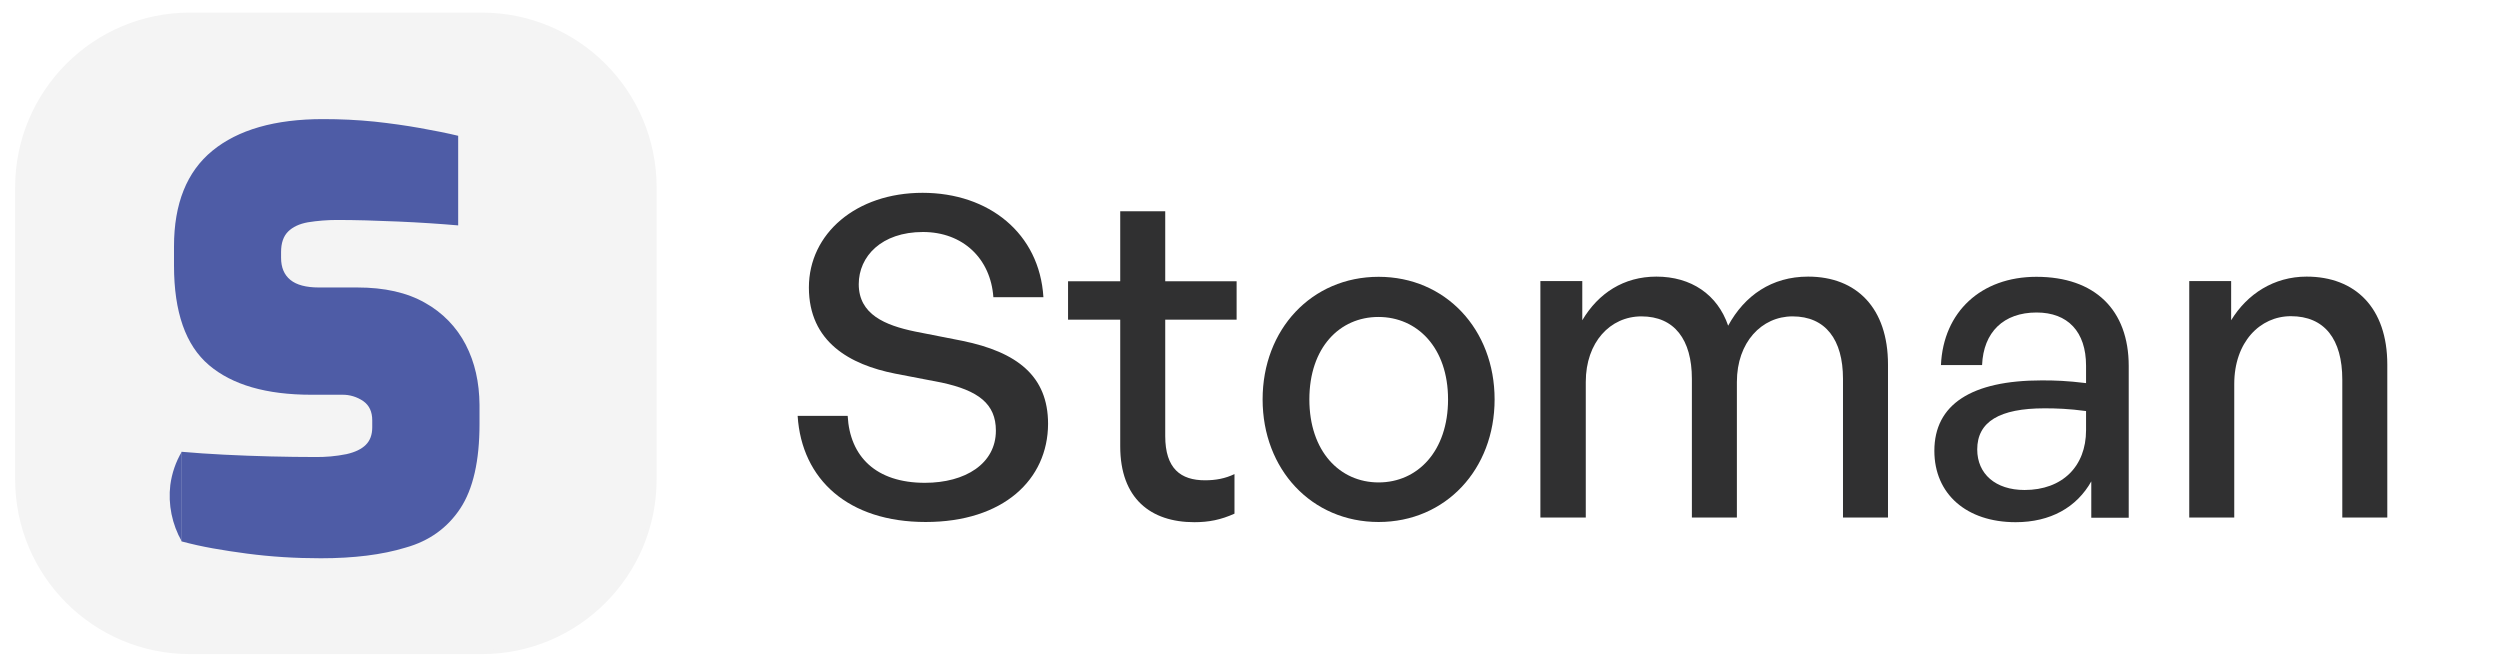
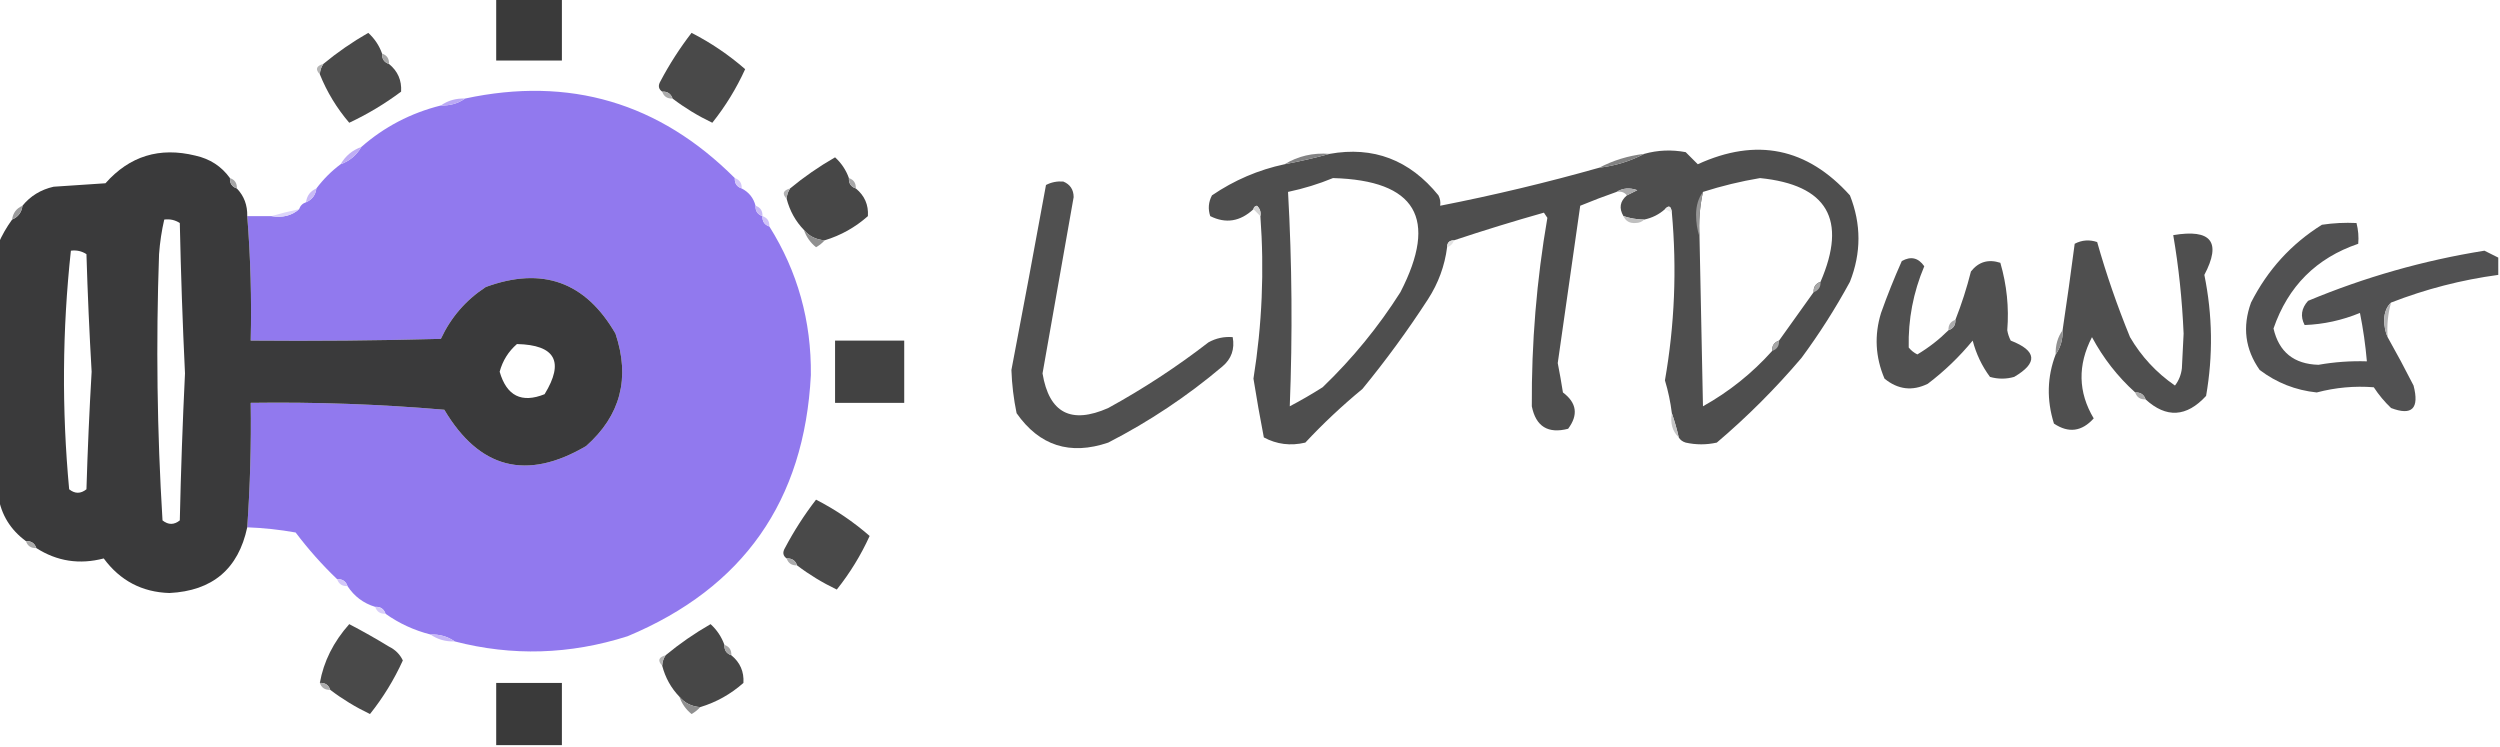
- <svg xmlns="http://www.w3.org/2000/svg" version="1.1" id="Layer_1" x="0px" y="0px" viewBox="0 0 1288.8 344.1" style="enable-background:new 0 0 1288.8 344.1;" xml:space="preserve">
-   <style type="text/css">
- 	.st0{fill:#F4F4F4;stroke:#F4F4F4;stroke-width:2;stroke-miterlimit:10;}
- 	.st1{fill:#4E5CA6;}
- 	.st2{enable-background:new    ;}
- 	.st3{fill:#303031;}
- </style>
-   <path class="st0" d="M97.9,7.5h150.5c49.2,0,89.1,39.9,89.1,89.1v150.5c0,49.2-39.9,89.1-89.1,89.1H97.9  c-49.2,0-89.1-39.9-89.1-89.1V96.6C8.8,47.4,48.7,7.5,97.9,7.5z" />
-   <path class="st1" d="M165.4,287.8c-6.6,0-13.1-0.2-19.4-0.6s-12.5-1-18.6-1.8c-6.1-0.8-12-1.7-17.6-2.7s-11-2.2-16.2-3.6v-46.2  c6.8,0.6,14.1,1.1,22,1.5c7.9,0.4,15.9,0.7,24,0.9c8.1,0.2,15.6,0.3,22.6,0.3c5.5,0.1,11.1-0.4,16.5-1.5c4.4-1,7.7-2.6,9.9-4.8  c2.2-2.2,3.3-5.2,3.3-9v-3.6c0-4.4-1.5-7.7-4.6-9.9c-3.2-2.2-7.1-3.4-11-3.3h-15.8c-23.2,0-40.8-5.1-52.8-15.3  c-12-10.2-18-27.3-18-51.3V127c0-22,6.6-38.5,19.8-49.3s32.2-16.3,57-16.3c8.9,0,17.7,0.4,26.6,1.3c8.3,0.9,16.1,2,23.4,3.3  c7.3,1.3,13.9,2.6,19.7,4v46.2c-9.2-0.8-19.6-1.5-31.1-2c-11.5-0.5-21.9-0.8-31.4-0.8c-5,0-10,0.4-15,1.2c-4.4,0.8-7.8,2.4-10.2,4.8  c-2.4,2.4-3.6,5.9-3.6,10.5v3c0,5,1.6,8.8,4.8,11.4c3.2,2.6,8.1,3.9,14.7,3.9h19.8c14,0,25.6,2.6,34.9,7.9c9,5,16.3,12.5,21,21.6  c4.7,9.1,7,19.4,7.1,31v9.9c0,19-3.3,33.5-9.9,43.5c-6.6,10-16,16.8-28.2,20.2C197,286,182.4,287.8,165.4,287.8z" />
-   <path class="st1" d="M93.7,232.9c-3.1,5.2-5.1,11.1-5.9,17.1c-1.2,10.1,0.9,20.3,5.9,29.1V232.9z" />
-   <g class="st2">
-     <path class="st3" d="M477.2,269.1c-39.8,0-63.9-21.8-66-54.7H437c1.1,20.9,14.5,34.5,39.8,34.5c20.9,0,36.6-9.9,36.6-26.9   c0-13.8-9-20.7-28.1-24.8l-23.9-4.6c-23.2-4.6-44.4-16.3-44.4-44.4c0-27.8,24.4-48.8,58.6-48.8s60.3,20.9,62.3,53.8h-25.8   c-1.4-19.8-15.6-33.6-36.3-33.6c-21.4,0-33.1,12.6-33.1,26.9c0,15.6,13.6,21.2,29,24.4l24.4,4.8c28.3,5.8,44.2,18.2,44.2,42.8   C540.2,247.3,517.2,269.1,477.2,269.1z" />
-     <path class="st3" d="M636.4,264.8c-7.1,3.2-13.3,4.4-20.7,4.4c-22.5,0-38.2-12.2-38.2-39.1v-65.3h-26.9v-19.8h26.9v-36.1h23.2v36.1   h36.8v19.8h-36.8v60c0,16.8,8,22.8,20.5,22.8c5.5,0,10.4-0.9,15.2-3.2V264.8z" />
-     <path class="st3" d="M650.9,205.9c0-36.1,25.3-63.2,59.8-63.2c34.5,0,59.8,27.1,59.8,63.2c0,36.1-25.3,63.2-59.8,63.2   C676.2,269.1,650.9,242,650.9,205.9z M746.5,205.9c0-26.7-15.9-42.5-35.9-42.5S675,179.2,675,205.9c0,26.7,15.6,42.8,35.7,42.8   S746.5,232.6,746.5,205.9z" />
-     <path class="st3" d="M794.1,266.8V144.9h21.6v20.2c8.3-14,21.4-22.5,38.2-22.5c17.9,0,31.5,9.2,37,25.3   c8.5-15.6,22.5-25.3,41.2-25.3c25.1,0,41.2,16.3,41.2,45.3v78.9h-23.2v-71.5c0-20.2-9-32.2-26-32.2c-15.9,0-28.7,13.3-28.7,33.8   v69.9h-23.2v-71.5c0-20.2-9-32.2-26-32.2c-16.1,0-28.7,13.3-28.7,33.8v69.9H794.1z" />
-     <path class="st3" d="M1078.2,248c-7.6,13.6-21.2,21.2-39.1,21.2c-25.3,0-41.9-14.5-41.9-36.8c0-23.9,19.1-36.3,55.4-36.3   c7.1,0,12.9,0.2,22.8,1.4v-9c0-17.5-9.4-27.4-25.5-27.4c-17,0-27.4,10.1-28.1,27.1h-21.2c1.2-27.4,20.7-45.5,49.2-45.5   c30.1,0,47.6,17,47.6,46v78.2h-19.3V248z M1043.7,252.6c19.5,0,31.7-12.2,31.7-30.8v-9.9c-9-1.2-15.4-1.4-21.4-1.4   c-23.2,0-34.7,6.9-34.7,21.2C1019.3,244.3,1028.7,252.6,1043.7,252.6z" />
-     <path class="st3" d="M1151.8,266.8h-23.2V144.9h21.6v20.2c8.3-13.6,22.1-22.5,38.9-22.5c25.1,0,41.6,16.1,41.6,45.3v78.9h-23.2   v-71.1c0-20.9-9.2-32.7-26.5-32.7c-15.9,0-29.2,13.3-29.2,35V266.8z" />
+ <svg xmlns="http://www.w3.org/2000/svg" version="1.1" width="723px" height="216px" style="shape-rendering:geometricPrecision; text-rendering:geometricPrecision; image-rendering:optimizeQuality; fill-rule:evenodd; clip-rule:evenodd">
+   <g>
+     <path style="opacity:1" fill="#3a3a3a" d="M 143.5,-0.5 C 149.833,-0.5 156.167,-0.5 162.5,-0.5C 162.5,5.5 162.5,11.5 162.5,17.5C 156.167,17.5 149.833,17.5 143.5,17.5C 143.5,11.5 143.5,5.5 143.5,-0.5 Z" />
+   </g>
+   <g>
+     <path style="opacity:1" fill="#494949" d="M 194.5,28.5 C 194.027,27.094 193.027,26.427 191.5,26.5C 190.427,25.749 190.26,24.749 191,23.5C 193.606,18.565 196.606,13.898 200,9.5C 205.629,12.392 210.796,15.892 215.5,20C 212.967,25.568 209.8,30.735 206,35.5C 201.853,33.518 198.02,31.184 194.5,28.5 Z" />
+   </g>
+   <g>
+     <path style="opacity:1" fill="#494949" d="M 110.5,15.5 C 110.427,17.027 111.094,18.027 112.5,18.5C 115.037,20.573 116.204,23.24 116,26.5C 111.299,30.016 106.299,33.016 101,35.5C 97.391,31.277 94.557,26.61 92.5,21.5C 92.557,20.391 92.89,19.391 93.5,18.5C 97.517,15.168 101.85,12.168 106.5,9.5C 108.337,11.176 109.67,13.176 110.5,15.5 Z" />
+   </g>
+   <g>
+     <path style="opacity:1" fill="#a6a6a6" d="M 110.5,15.5 C 111.906,15.973 112.573,16.973 112.5,18.5C 111.094,18.027 110.427,17.027 110.5,15.5 Z" />
+   </g>
+   <g>
+     <path style="opacity:1" fill="#b4b4b4" d="M 93.5,18.5 C 92.89,19.391 92.557,20.391 92.5,21.5C 91.115,20.053 91.448,19.053 93.5,18.5 Z" />
+   </g>
+   <g>
+     <path style="opacity:1" fill="#9179ee" d="M 212.5,51.5 C 212.427,53.027 213.094,54.027 214.5,54.5C 216.587,55.585 217.92,57.251 218.5,59.5C 218.427,61.027 219.094,62.027 220.5,62.5C 220.427,64.027 221.094,65.027 222.5,65.5C 230.672,78.505 234.672,92.838 234.5,108.5C 232.628,144.855 214.961,170.022 181.5,184C 164.829,189.315 148.163,189.815 131.5,185.5C 129.485,184.076 127.152,183.41 124.5,183.5C 119.738,182.284 115.405,180.284 111.5,177.5C 111.027,176.094 110.027,175.427 108.5,175.5C 105.109,174.471 102.443,172.471 100.5,169.5C 100.027,168.094 99.027,167.427 97.5,167.5C 93.165,163.355 89.165,158.855 85.5,154C 80.863,153.171 76.196,152.671 71.5,152.5C 72.338,140.52 72.672,128.52 72.5,116.5C 91.203,116.234 109.869,116.901 128.5,118.5C 138.647,135.603 152.314,139.103 169.5,129C 179.465,120.174 182.299,109.341 178,96.5C 169.345,81.503 156.845,77.003 140.5,83C 134.761,86.742 130.427,91.742 127.5,98C 109.17,98.5 90.836,98.667 72.5,98.5C 72.793,86.45 72.459,74.45 71.5,62.5C 73.833,62.5 76.167,62.5 78.5,62.5C 81.698,63.036 84.365,62.369 86.5,60.5C 86.833,59.5 87.5,58.833 88.5,58.5C 90.262,57.738 91.262,56.404 91.5,54.5C 93.5,51.833 95.833,49.5 98.5,47.5C 101.089,46.581 103.089,44.914 104.5,42.5C 111.13,36.684 118.796,32.684 127.5,30.5C 130.152,30.59 132.485,29.924 134.5,28.5C 164.691,22.009 190.691,29.675 212.5,51.5 Z" />
+   </g>
+   <g>
+     <path style="opacity:1" fill="#acacac" d="M 191.5,26.5 C 193.027,26.427 194.027,27.094 194.5,28.5C 192.973,28.573 191.973,27.906 191.5,26.5 Z" />
+   </g>
+   <g>
+     <path style="opacity:1" fill="#bba9f5" d="M 134.5,28.5 C 132.485,29.924 130.152,30.59 127.5,30.5C 129.515,29.076 131.848,28.41 134.5,28.5 Z" />
+   </g>
+   <g>
+     <path style="opacity:1" fill="#4e4e4e" d="M 462.5,48.5 C 467.165,47.943 471.498,46.61 475.5,44.5C 479.413,43.404 483.413,43.237 487.5,44C 488.667,45.167 489.833,46.333 491,47.5C 507.952,39.738 522.619,42.738 535,56.5C 538.289,64.807 538.289,73.14 535,81.5C 530.833,89.172 526.166,96.505 521,103.5C 513.446,112.388 505.279,120.554 496.5,128C 493.5,128.667 490.5,128.667 487.5,128C 486.584,127.722 485.918,127.222 485.5,126.5C 484.935,124.048 484.268,121.715 483.5,119.5C 483.099,116.252 482.432,113.085 481.5,110C 484.304,93.96 484.97,77.794 483.5,61.5C 483.289,59.576 482.623,59.243 481.5,60.5C 479.784,62.025 477.784,63.025 475.5,63.5C 473.435,63.483 471.435,63.15 469.5,62.5C 468.154,60.208 468.488,58.208 470.5,56.5C 471.473,56.013 472.473,55.513 473.5,55C 471.288,54.211 469.288,54.377 467.5,55.5C 463.973,56.732 460.473,58.065 457,59.5C 454.833,74.668 452.666,89.835 450.5,105C 451.054,107.824 451.554,110.657 452,113.5C 455.998,116.49 456.498,119.99 453.5,124C 447.676,125.507 444.176,123.341 443,117.5C 442.889,99.213 444.389,81.047 447.5,63C 447.167,62.5 446.833,62 446.5,61.5C 437.761,63.969 429.094,66.636 420.5,69.5C 419.167,69.5 418.5,70.167 418.5,71.5C 417.81,76.887 415.977,81.887 413,86.5C 407.156,95.522 400.822,104.188 394,112.5C 388.13,117.337 382.63,122.504 377.5,128C 373.229,129.008 369.229,128.508 365.5,126.5C 364.407,120.852 363.407,115.185 362.5,109.5C 364.996,93.891 365.663,78.225 364.5,62.5C 364.719,61.325 364.386,60.325 363.5,59.5C 362.893,59.624 362.56,59.957 362.5,60.5C 358.656,64.079 354.49,64.746 350,62.5C 349.313,60.432 349.48,58.432 350.5,56.5C 356.938,52.113 363.938,49.113 371.5,47.5C 375.985,46.66 380.319,45.66 384.5,44.5C 397.176,42.233 407.676,46.233 416,56.5C 416.483,57.448 416.649,58.448 416.5,59.5C 431.989,56.461 447.323,52.794 462.5,48.5 Z M 385.5,51.5 C 409.499,52.165 415.999,63.165 405,84.5C 398.635,94.538 391.135,103.705 382.5,112C 379.415,113.96 376.248,115.793 373,117.5C 373.819,96.77 373.652,76.103 372.5,55.5C 377.049,54.537 381.383,53.203 385.5,51.5 Z M 526.5,81.5 C 525.094,81.973 524.427,82.973 524.5,84.5C 521.179,89.129 517.846,93.796 514.5,98.5C 513.094,98.973 512.427,99.973 512.5,101.5C 506.718,107.95 500.051,113.283 492.5,117.5C 492.146,101.107 491.813,84.774 491.5,68.5C 491.231,64.069 491.564,59.735 492.5,55.5C 497.898,53.776 503.398,52.442 509,51.5C 528.456,53.469 534.289,63.469 526.5,81.5 Z" />
+   </g>
+   <g>
+     <path style="opacity:1" fill="#3a3a3b" d="M 66.5,51.5 C 66.427,53.027 67.094,54.027 68.5,54.5C 70.585,56.684 71.585,59.351 71.5,62.5C 72.459,74.45 72.793,86.45 72.5,98.5C 90.836,98.667 109.17,98.5 127.5,98C 130.427,91.742 134.761,86.742 140.5,83C 156.845,77.003 169.345,81.503 178,96.5C 182.299,109.341 179.465,120.174 169.5,129C 152.314,139.103 138.647,135.603 128.5,118.5C 109.869,116.901 91.203,116.234 72.5,116.5C 72.672,128.52 72.338,140.52 71.5,152.5C 68.929,164.551 61.429,170.885 49,171.5C 41.077,171.256 34.744,167.923 30,161.5C 22.993,163.337 16.493,162.337 10.5,158.5C 10.027,157.094 9.027,156.427 7.5,156.5C 3.027,153.211 0.361,148.878 -0.5,143.5C -0.5,119.167 -0.5,94.833 -0.5,70.5C 0.567,68.036 1.9,65.703 3.5,63.5C 5.262,62.738 6.262,61.404 6.5,59.5C 8.8,56.676 11.8,54.843 15.5,54C 20.5,53.667 25.5,53.333 30.5,53C 37.476,45.121 46.143,42.454 56.5,45C 60.72,45.935 64.053,48.101 66.5,51.5 Z M 47.5,63.5 C 49.144,63.286 50.644,63.62 52,64.5C 52.306,79.008 52.806,93.508 53.5,108C 52.81,122.159 52.31,136.325 52,150.5C 50.333,151.833 48.667,151.833 47,150.5C 45.422,124.86 45.089,99.193 46,73.5C 46.248,70.081 46.748,66.747 47.5,63.5 Z M 20.5,72.5 C 22.144,72.287 23.644,72.62 25,73.5C 25.34,84.841 25.84,96.174 26.5,107.5C 25.84,118.825 25.34,130.159 25,141.5C 23.333,142.833 21.667,142.833 20,141.5C 17.848,118.422 18.015,95.422 20.5,72.5 Z M 149.5,99.5 C 160.593,99.751 163.26,104.584 157.5,114C 150.857,116.679 146.523,114.512 144.5,107.5C 145.371,104.304 147.038,101.637 149.5,99.5 Z" />
+   </g>
+   <g>
+     <path style="opacity:1" fill="#bfadf5" d="M 104.5,42.5 C 103.089,44.914 101.089,46.581 98.5,47.5C 99.911,45.086 101.911,43.419 104.5,42.5 Z" />
+   </g>
+   <g>
+     <path style="opacity:1" fill="#838384" d="M 384.5,44.5 C 380.319,45.66 375.985,46.66 371.5,47.5C 375.405,45.124 379.739,44.124 384.5,44.5 Z" />
+   </g>
+   <g>
+     <path style="opacity:1" fill="#474747" d="M 245.5,51.5 C 245.427,53.027 246.094,54.027 247.5,54.5C 250.037,56.573 251.204,59.24 251,62.5C 247.345,65.744 243.178,68.078 238.5,69.5C 236.012,69.317 234.012,68.317 232.5,66.5C 230.076,63.992 228.41,60.992 227.5,57.5C 227.557,56.391 227.89,55.391 228.5,54.5C 232.517,51.168 236.85,48.168 241.5,45.5C 243.337,47.176 244.67,49.176 245.5,51.5 Z" />
+   </g>
+   <g>
+     <path style="opacity:1" fill="#828282" d="M 475.5,44.5 C 471.498,46.61 467.165,47.943 462.5,48.5C 466.502,46.39 470.835,45.057 475.5,44.5 Z" />
+   </g>
+   <g>
+     <path style="opacity:1" fill="#ababac" d="M 307.5,52.5 C 305.708,52.366 304.042,52.699 302.5,53.5C 304.042,52.699 305.708,52.366 307.5,52.5 Z" />
+   </g>
+   <g>
+     <path style="opacity:1" fill="#d3c7f9" d="M 212.5,51.5 C 213.906,51.973 214.573,52.973 214.5,54.5C 213.094,54.027 212.427,53.027 212.5,51.5 Z" />
+   </g>
+   <g>
+     <path style="opacity:1" fill="#505050" d="M 307.5,52.5 C 309.478,53.317 310.478,54.817 310.5,57C 307.499,74.004 304.499,91.004 301.5,108C 303.401,119.426 309.734,122.759 320.5,118C 330.68,112.413 340.346,106.079 349.5,99C 351.677,97.798 354.011,97.298 356.5,97.5C 357.125,100.97 356.125,103.804 353.5,106C 343.36,114.574 332.36,121.907 320.5,128C 309.442,131.757 300.608,128.924 294,119.5C 293.144,115.376 292.644,111.21 292.5,107C 295.913,89.182 299.246,71.349 302.5,53.5C 304.042,52.699 305.708,52.366 307.5,52.5 Z" />
+   </g>
+   <g>
+     <path style="opacity:1" fill="#a5a5a6" d="M 66.5,51.5 C 67.906,51.973 68.573,52.973 68.5,54.5C 67.094,54.027 66.427,53.027 66.5,51.5 Z" />
+   </g>
+   <g>
+     <path style="opacity:1" fill="#a7a7a8" d="M 245.5,51.5 C 246.906,51.973 247.573,52.973 247.5,54.5C 246.094,54.027 245.427,53.027 245.5,51.5 Z" />
+   </g>
+   <g>
+     <path style="opacity:1" fill="#b2b2b3" d="M 228.5,54.5 C 227.89,55.391 227.557,56.391 227.5,57.5C 226.115,56.053 226.448,55.053 228.5,54.5 Z" />
+   </g>
+   <g>
+     <path style="opacity:1" fill="#aaaaab" d="M 467.5,55.5 C 469.288,54.377 471.288,54.211 473.5,55C 472.473,55.513 471.473,56.013 470.5,56.5C 469.791,55.596 468.791,55.263 467.5,55.5 Z" />
+   </g>
+   <g>
+     <path style="opacity:1" fill="#c9baf7" d="M 91.5,54.5 C 91.262,56.404 90.262,57.738 88.5,58.5C 88.738,56.596 89.738,55.262 91.5,54.5 Z" />
+   </g>
+   <g>
+     <path style="opacity:1" fill="#959595" d="M 492.5,55.5 C 491.564,59.735 491.231,64.069 491.5,68.5C 490.837,66.527 490.504,64.361 490.5,62C 490.533,59.39 491.2,57.223 492.5,55.5 Z" />
+   </g>
+   <g>
+     <path style="opacity:1" fill="#d4d4d4" d="M 362.5,60.5 C 362.56,59.957 362.893,59.624 363.5,59.5C 364.386,60.325 364.719,61.325 364.5,62.5C 363.833,61.833 363.167,61.167 362.5,60.5 Z" />
+   </g>
+   <g>
+     <path style="opacity:1" fill="#eeeeee" d="M 481.5,60.5 C 482.623,59.243 483.289,59.576 483.5,61.5C 482.833,61.167 482.167,60.833 481.5,60.5 Z" />
+   </g>
+   <g>
+     <path style="opacity:1" fill="#9b9b9c" d="M 6.5,59.5 C 6.262,61.404 5.262,62.738 3.5,63.5C 3.738,61.596 4.738,60.262 6.5,59.5 Z" />
+   </g>
+   <g>
+     <path style="opacity:1" fill="#ddd5fa" d="M 86.5,60.5 C 84.365,62.369 81.698,63.036 78.5,62.5C 81.053,61.745 83.72,61.078 86.5,60.5 Z" />
+   </g>
+   <g>
+     <path style="opacity:1" fill="#c8baf6" d="M 218.5,59.5 C 219.906,59.973 220.573,60.973 220.5,62.5C 219.094,62.027 218.427,61.027 218.5,59.5 Z" />
+   </g>
+   <g>
+     <path style="opacity:1" fill="#bfbfbf" d="M 469.5,62.5 C 471.435,63.15 473.435,63.483 475.5,63.5C 474.903,64.139 474.07,64.472 473,64.5C 471.301,64.613 470.134,63.947 469.5,62.5 Z" />
+   </g>
+   <g>
+     <path style="opacity:1" fill="#cfc2f8" d="M 220.5,62.5 C 221.906,62.973 222.573,63.973 222.5,65.5C 221.094,65.027 220.427,64.027 220.5,62.5 Z" />
+   </g>
+   <g>
+     <path style="opacity:1" fill="#515152" d="M 722.5,74.5 C 722.5,76.167 722.5,77.833 722.5,79.5C 711.871,80.93 701.538,83.597 691.5,87.5C 690.223,88.694 689.556,90.36 689.5,92.5C 689.507,94.369 689.84,96.036 690.5,97.5C 693.09,102.091 695.59,106.758 698,111.5C 699.725,118.144 697.558,120.311 691.5,118C 689.595,116.185 687.928,114.185 686.5,112C 680.937,111.564 675.437,112.064 670,113.5C 663.89,112.861 658.39,110.695 653.5,107C 649.282,101 648.448,94.5 651,87.5C 655.79,78.048 662.623,70.548 671.5,65C 674.817,64.502 678.15,64.335 681.5,64.5C 682.014,66.512 682.18,68.512 682,70.5C 669.872,74.628 661.706,82.794 657.5,95C 659.066,101.798 663.399,105.298 670.5,105.5C 675.132,104.685 679.799,104.352 684.5,104.5C 684.097,99.804 683.43,95.137 682.5,90.5C 677.316,92.631 671.983,93.798 666.5,94C 665.202,91.501 665.536,89.168 667.5,87C 683.931,80.142 700.931,75.309 718.5,72.5C 719.86,73.18 721.193,73.847 722.5,74.5 Z" />
+   </g>
+   <g>
+     <path style="opacity:1" fill="#4f4f4f" d="M 620.5,115.5 C 620.027,114.094 619.027,113.427 617.5,113.5C 612.434,108.926 608.267,103.593 605,97.5C 600.814,105.589 600.981,113.423 605.5,121C 602.06,124.825 598.226,125.325 594,122.5C 591.857,115.634 592.024,108.968 594.5,102.5C 595.924,100.485 596.59,98.152 596.5,95.5C 597.747,87.189 598.914,78.856 600,70.5C 602.064,69.409 604.231,69.242 606.5,70C 609.11,79.231 612.277,88.398 616,97.5C 619.287,103.121 623.621,107.788 629,111.5C 630.117,110.051 630.784,108.384 631,106.5C 631.167,103.167 631.333,99.833 631.5,96.5C 631.078,86.666 630.078,77.166 628.5,68C 639.508,66.145 642.508,69.979 637.5,79.5C 639.872,91.141 640.039,102.808 638,114.5C 632.339,120.65 626.506,120.983 620.5,115.5 Z" />
+   </g>
+   <g>
+     <path style="opacity:1" fill="#8f8f8f" d="M 232.5,66.5 C 234.012,68.317 236.012,69.317 238.5,69.5C 237.828,70.267 236.995,70.934 236,71.5C 234.331,70.154 233.164,68.487 232.5,66.5 Z" />
+   </g>
+   <g>
+     <path style="opacity:1" fill="#e2e2e2" d="M 420.5,69.5 C 420.167,70.5 419.5,71.167 418.5,71.5C 418.5,70.167 419.167,69.5 420.5,69.5 Z" />
+   </g>
+   <g>
+     <path style="opacity:1" fill="#505050" d="M 563.5,95.5 C 564.906,95.027 565.573,94.027 565.5,92.5C 567.293,87.955 568.793,83.288 570,78.5C 572.21,75.71 575.044,74.877 578.5,76C 580.366,82.421 581.033,88.921 580.5,95.5C 580.68,96.554 581.013,97.554 581.5,98.5C 589.075,101.447 589.408,104.947 582.5,109C 580.167,109.667 577.833,109.667 575.5,109C 573.168,105.847 571.501,102.347 570.5,98.5C 566.648,103.185 562.315,107.352 557.5,111C 553.041,113.175 548.874,112.675 545,109.5C 542.348,103.267 542.014,96.933 544,90.5C 545.804,85.42 547.804,80.42 550,75.5C 552.608,74.027 554.775,74.527 556.5,77C 553.316,84.557 551.816,92.391 552,100.5C 552.689,101.357 553.522,102.023 554.5,102.5C 557.805,100.525 560.805,98.192 563.5,95.5 Z" />
+   </g>
+   <g>
+     <path style="opacity:1" fill="#a7a7a7" d="M 526.5,81.5 C 526.573,83.027 525.906,84.027 524.5,84.5C 524.427,82.973 525.094,81.973 526.5,81.5 Z" />
+   </g>
+   <g>
+     <path style="opacity:1" fill="#b4b4b5" d="M 691.5,87.5 C 690.586,90.728 690.253,94.061 690.5,97.5C 689.84,96.036 689.507,94.369 689.5,92.5C 689.556,90.36 690.223,88.694 691.5,87.5 Z" />
+   </g>
+   <g>
+     <path style="opacity:1" fill="#acacad" d="M 565.5,92.5 C 565.573,94.027 564.906,95.027 563.5,95.5C 563.427,93.973 564.094,92.973 565.5,92.5 Z" />
+   </g>
+   <g>
+     <path style="opacity:1" fill="#424242" d="M 241.5,98.5 C 248.167,98.5 254.833,98.5 261.5,98.5C 261.5,104.5 261.5,110.5 261.5,116.5C 254.833,116.5 248.167,116.5 241.5,116.5C 241.5,110.5 241.5,104.5 241.5,98.5 Z" />
+   </g>
+   <g>
+     <path style="opacity:1" fill="#909090" d="M 596.5,95.5 C 596.59,98.152 595.924,100.485 594.5,102.5C 594.41,99.848 595.076,97.514 596.5,95.5 Z" />
+   </g>
+   <g>
+     <path style="opacity:1" fill="#a7a7a7" d="M 514.5,98.5 C 514.573,100.027 513.906,101.027 512.5,101.5C 512.427,99.973 513.094,98.973 514.5,98.5 Z" />
+   </g>
+   <g>
+     <path style="opacity:1" fill="#acacac" d="M 617.5,113.5 C 619.027,113.427 620.027,114.094 620.5,115.5C 618.973,115.573 617.973,114.906 617.5,113.5 Z" />
+   </g>
+   <g>
+     <path style="opacity:1" fill="#c4c4c5" d="M 483.5,119.5 C 484.268,121.715 484.935,124.048 485.5,126.5C 483.656,124.721 482.99,122.388 483.5,119.5 Z" />
+   </g>
+   <g>
+     <path style="opacity:1" fill="#494949" d="M 230.5,163.5 C 230.027,162.094 229.027,161.427 227.5,161.5C 226.427,160.749 226.26,159.749 227,158.5C 229.606,153.565 232.606,148.898 236,144.5C 241.629,147.392 246.796,150.892 251.5,155C 248.967,160.568 245.8,165.735 242,170.5C 237.853,168.518 234.02,166.184 230.5,163.5 Z" />
+   </g>
+   <g>
+     <path style="opacity:1" fill="#aaaaaa" d="M 7.5,156.5 C 9.027,156.427 10.027,157.094 10.5,158.5C 8.973,158.573 7.973,157.906 7.5,156.5 Z" />
+   </g>
+   <g>
+     <path style="opacity:1" fill="#ababac" d="M 227.5,161.5 C 229.027,161.427 230.027,162.094 230.5,163.5C 228.973,163.573 227.973,162.906 227.5,161.5 Z" />
+   </g>
+   <g>
+     <path style="opacity:1" fill="#d3c7f9" d="M 97.5,167.5 C 99.027,167.427 100.027,168.094 100.5,169.5C 98.973,169.573 97.973,168.906 97.5,167.5 Z" />
+   </g>
+   <g>
+     <path style="opacity:1" fill="#d8cef9" d="M 108.5,175.5 C 110.027,175.427 111.027,176.094 111.5,177.5C 109.973,177.573 108.973,176.906 108.5,175.5 Z" />
+   </g>
+   <g>
+     <path style="opacity:1" fill="#494949" d="M 95.5,199.5 C 95.027,198.094 94.027,197.427 92.5,197.5C 93.588,191.323 96.421,185.656 101,180.5C 104.914,182.54 108.748,184.707 112.5,187C 114.327,187.899 115.66,189.233 116.5,191C 113.967,196.568 110.8,201.735 107,206.5C 102.853,204.518 99.019,202.184 95.5,199.5 Z" />
+   </g>
+   <g>
+     <path style="opacity:1" fill="#474747" d="M 209.5,186.5 C 209.427,188.027 210.094,189.027 211.5,189.5C 214.037,191.573 215.204,194.24 215,197.5C 211.345,200.744 207.178,203.078 202.5,204.5C 200.012,204.317 198.012,203.317 196.5,201.5C 194.076,198.992 192.41,195.992 191.5,192.5C 191.557,191.391 191.89,190.391 192.5,189.5C 196.517,186.168 200.85,183.168 205.5,180.5C 207.337,182.176 208.67,184.176 209.5,186.5 Z" />
+   </g>
+   <g>
+     <path style="opacity:1" fill="#c7b8f7" d="M 124.5,183.5 C 127.152,183.41 129.485,184.076 131.5,185.5C 128.848,185.59 126.515,184.924 124.5,183.5 Z" />
+   </g>
+   <g>
+     <path style="opacity:1" fill="#a7a7a7" d="M 209.5,186.5 C 210.906,186.973 211.573,187.973 211.5,189.5C 210.094,189.027 209.427,188.027 209.5,186.5 Z" />
+   </g>
+   <g>
+     <path style="opacity:1" fill="#b4b4b4" d="M 192.5,189.5 C 191.89,190.391 191.557,191.391 191.5,192.5C 190.115,191.053 190.448,190.053 192.5,189.5 Z" />
+   </g>
+   <g>
+     <path style="opacity:1" fill="#3a3a3a" d="M 162.5,215.5 C 156.167,215.5 149.833,215.5 143.5,215.5C 143.5,209.5 143.5,203.5 143.5,197.5C 149.833,197.5 156.167,197.5 162.5,197.5C 162.5,203.5 162.5,209.5 162.5,215.5 Z" />
+   </g>
+   <g>
+     <path style="opacity:1" fill="#acacad" d="M 92.5,197.5 C 94.027,197.427 95.027,198.094 95.5,199.5C 93.973,199.573 92.973,198.906 92.5,197.5 Z" />
+   </g>
+   <g>
+     <path style="opacity:1" fill="#8f8f8f" d="M 196.5,201.5 C 198.012,203.317 200.012,204.317 202.5,204.5C 201.828,205.267 200.995,205.934 200,206.5C 198.331,205.154 197.164,203.487 196.5,201.5 Z" />
  </g>
</svg>
